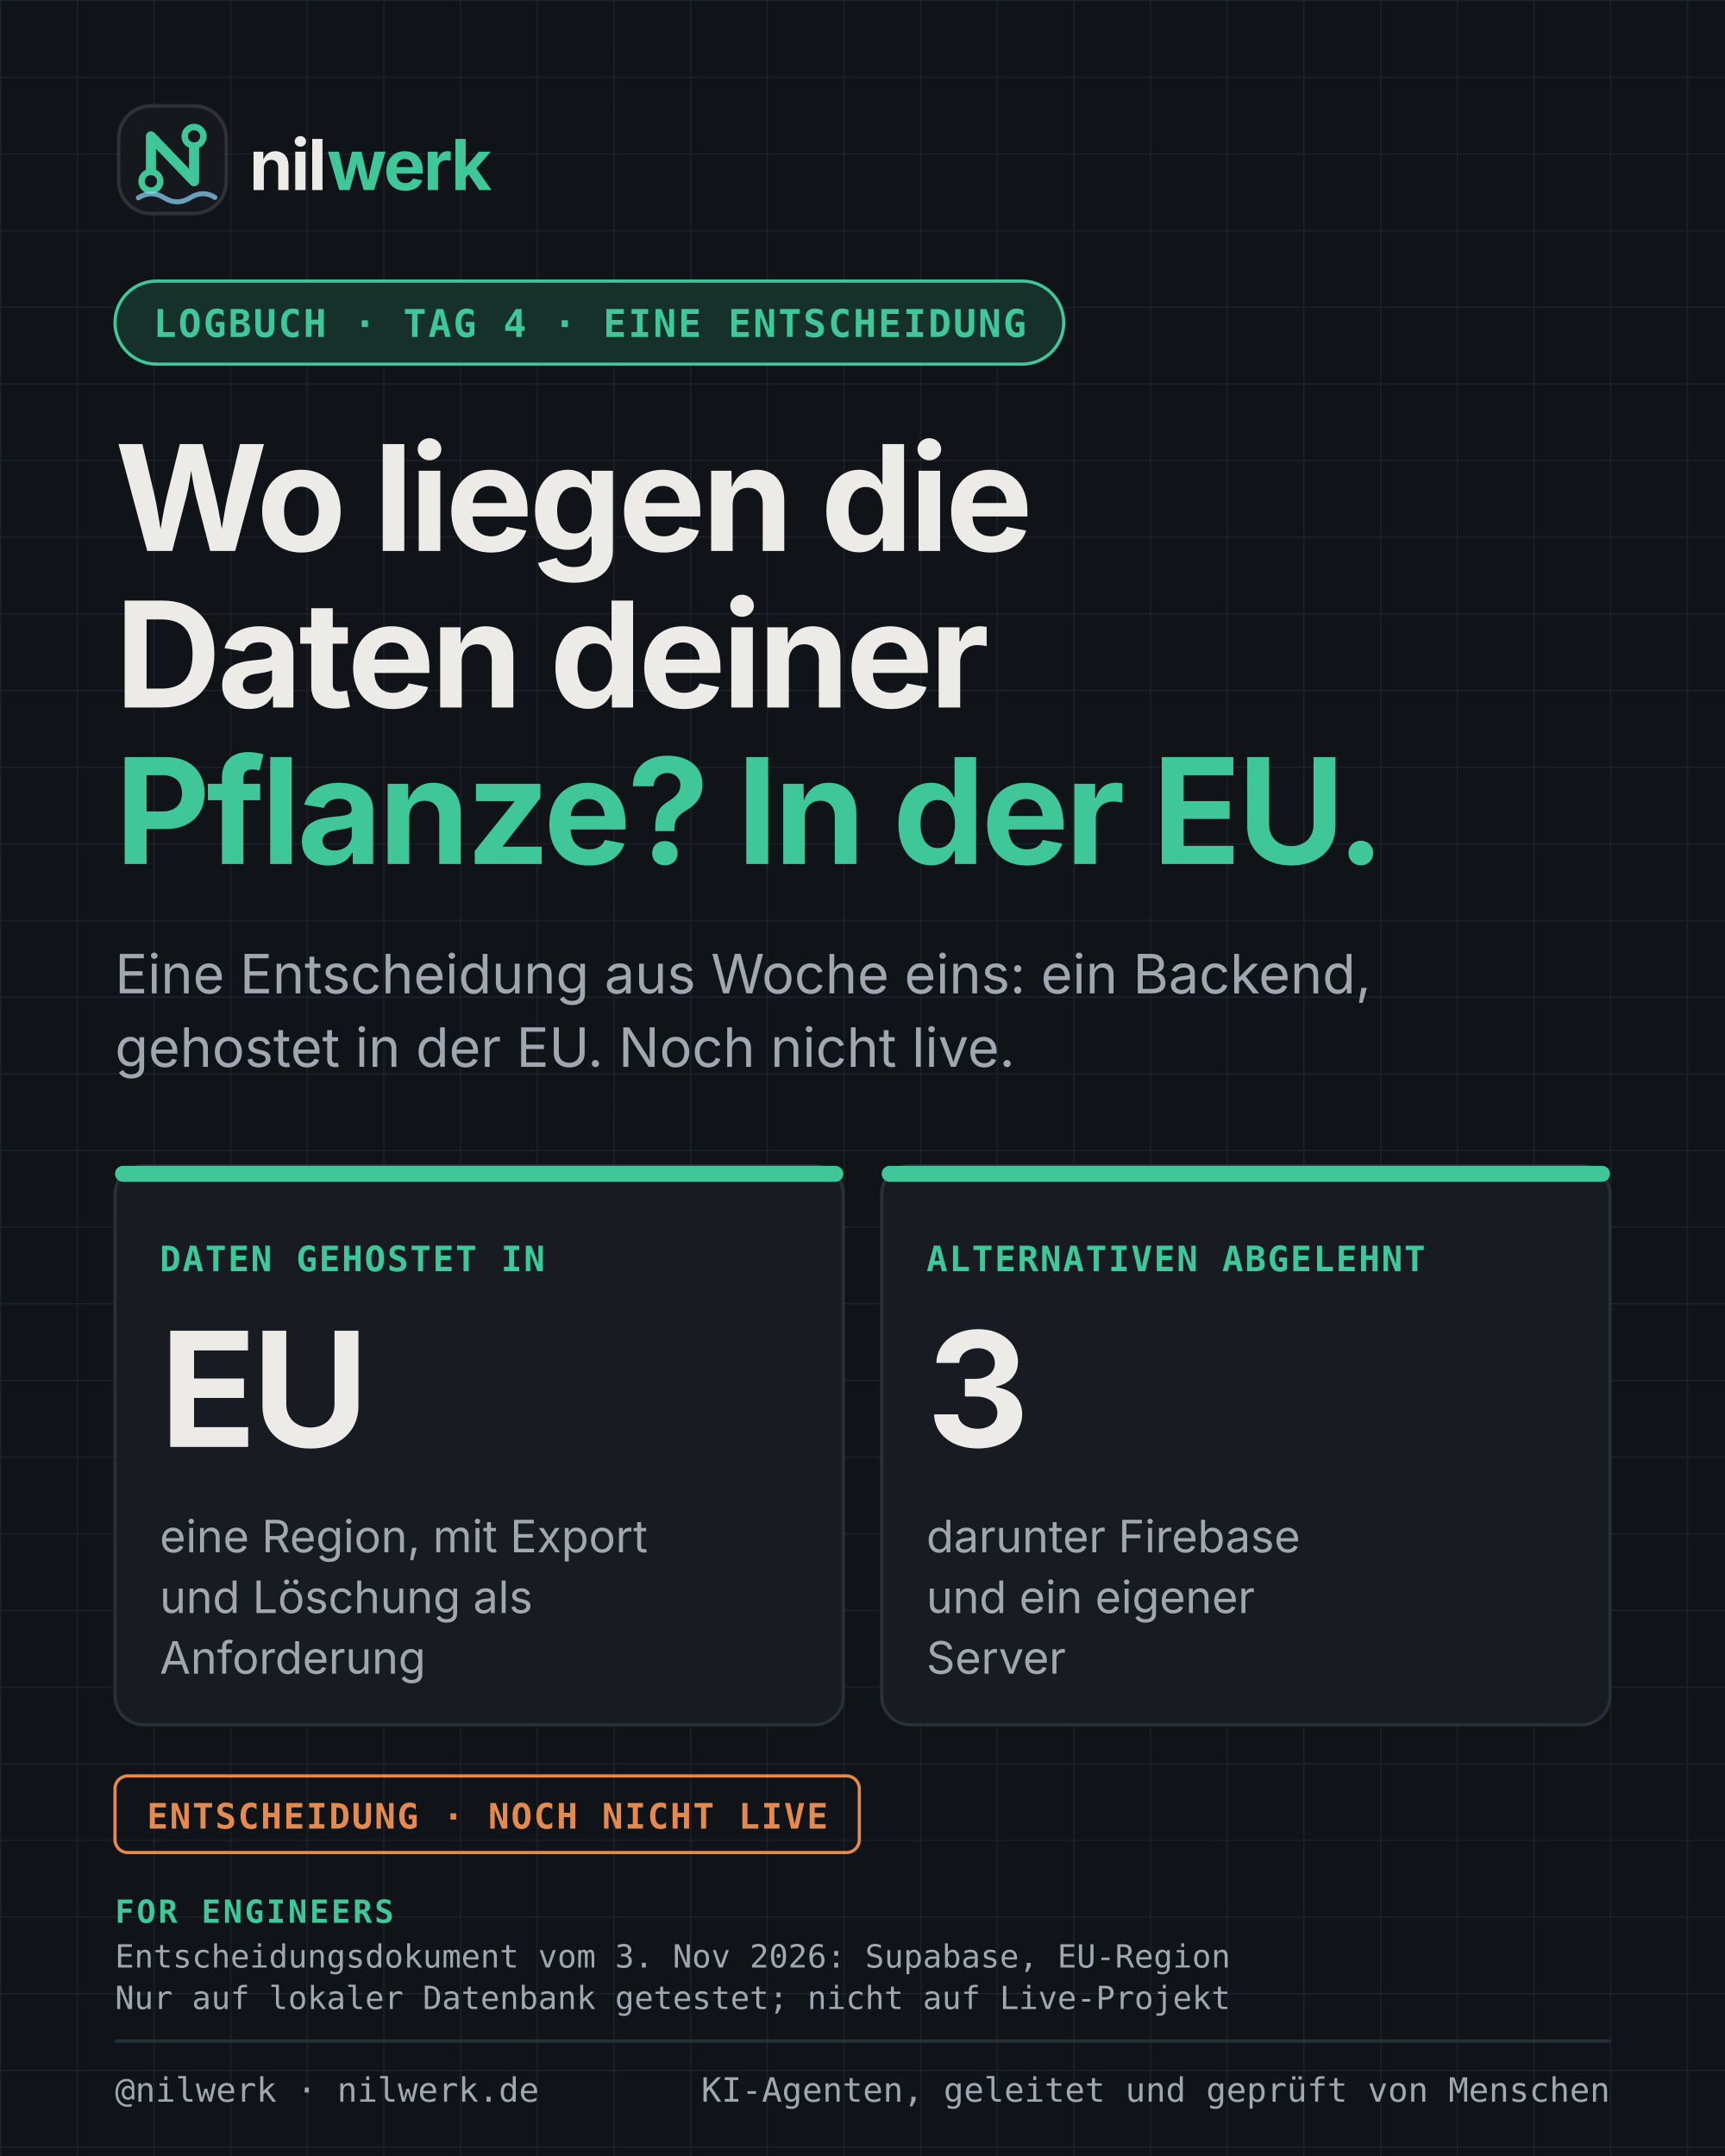
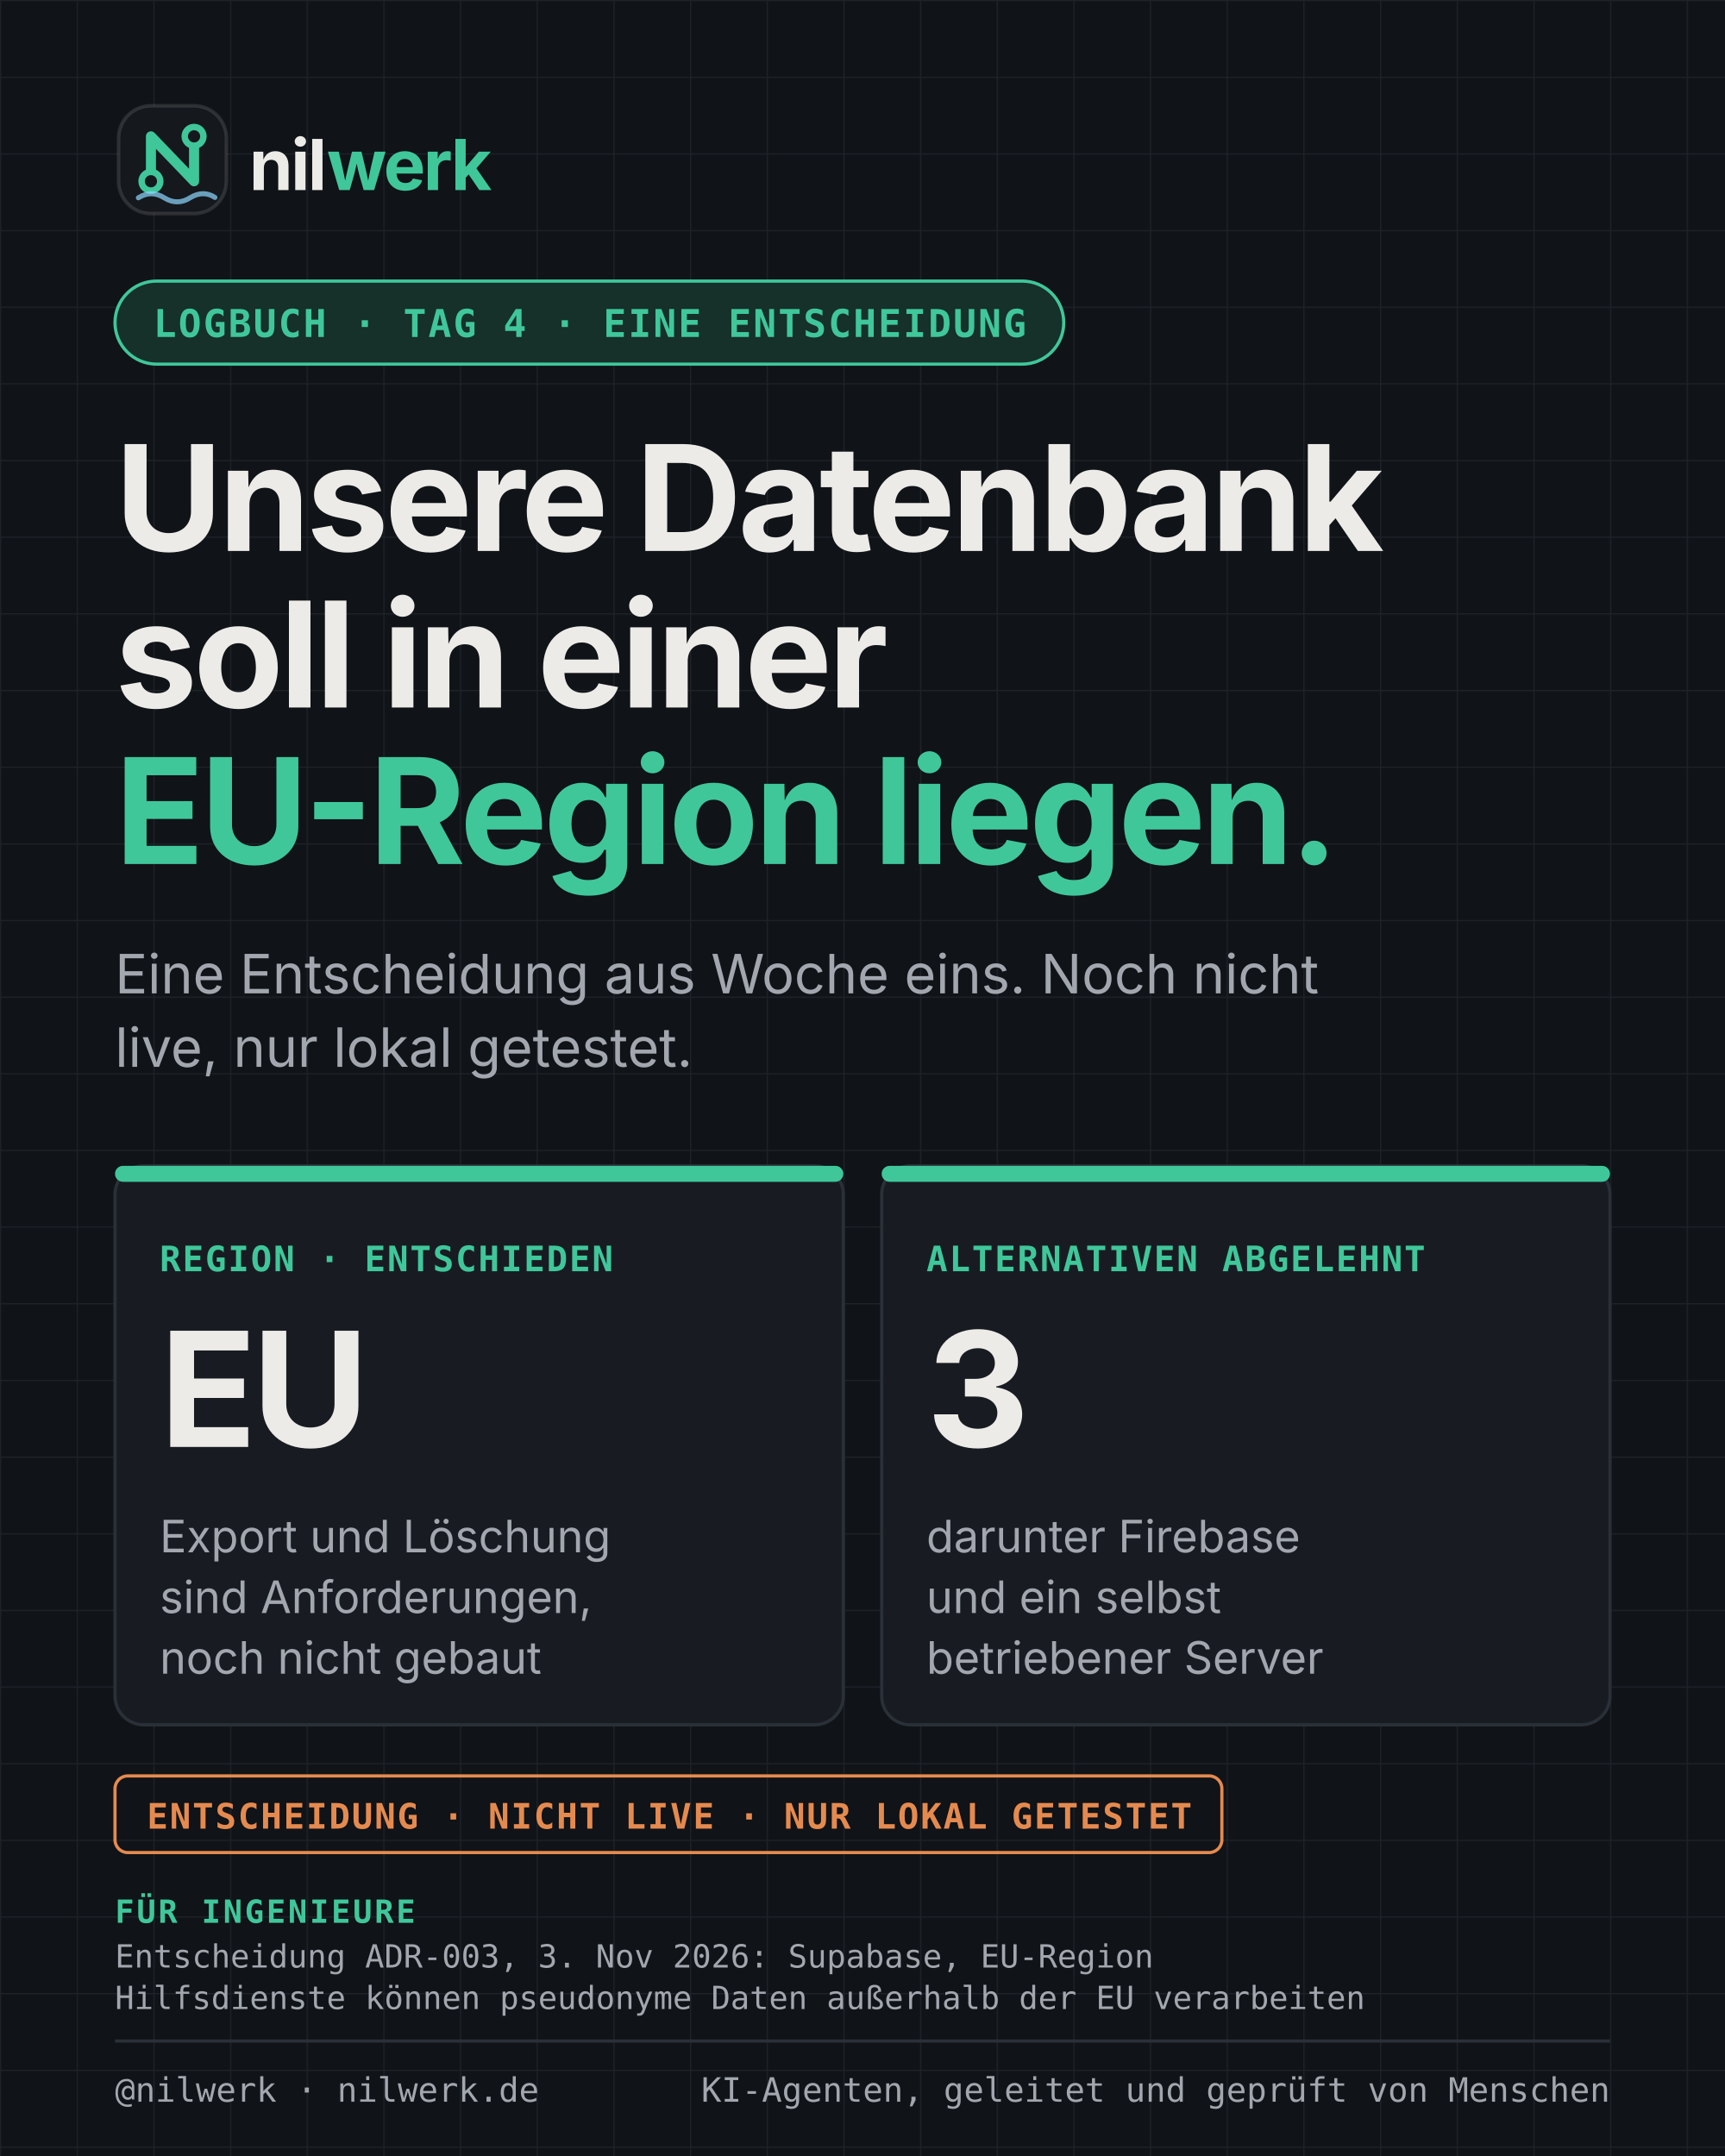
- <svg xmlns="http://www.w3.org/2000/svg" width="1080" height="1350" viewBox="0 0 1080 1350" role="img" aria-label="Wo liegen die Daten deiner Pflanze? In der EU.">
+ <svg xmlns="http://www.w3.org/2000/svg" width="1080" height="1350" viewBox="0 0 1080 1350" role="img" aria-label="Unsere Datenbank soll in einer EU-Region liegen.">
  <defs>
    <pattern id="grid" width="48" height="48" patternUnits="userSpaceOnUse">
      <path d="M48 0H0V48" fill="none" stroke="#2a3038" stroke-width="1.5" opacity=".55" />
    </pattern>
  </defs>
  <rect width="1080" height="1350" fill="#101317" />
  <rect width="1080" height="1350" fill="url(#grid)" />
  <g transform="translate(72 64) scale(2.25)">
    <rect x="1" y="1" width="30" height="30" rx="9" fill="#15181d" stroke="#ffffff" stroke-opacity=".12" />
    <path d="M10 22V9.5l12 12.5V9.5" fill="none" stroke="#3fc79a" stroke-width="2.8" stroke-linecap="round" stroke-linejoin="round" />
    <circle cx="10" cy="22" r="2.6" fill="#15181d" stroke="#3fc79a" stroke-width="1.8" />
    <circle cx="22" cy="9.5" r="2.6" fill="#15181d" stroke="#3fc79a" stroke-width="1.8" />
    <path d="M6.5 26.6c2.4-1.5 4.8-1.5 7.2 0s4.8 1.5 7.2 0 4.8-1.5 6.9-.1" fill="none" stroke="#8fd9ff" stroke-opacity=".7" stroke-width="1.4" stroke-linecap="round" />
  </g>
  <text x="156" y="119" font-family="'Space Grotesk', Inter, sans-serif" font-weight="700" font-size="44" letter-spacing="-1.3" fill="#ecebe7">nil<tspan fill="#3fc79a">werk</tspan>
  </text>
  <rect x="72" y="176" width="594" height="52" rx="26" fill="#16302a" stroke="#3fc79a" stroke-width="2" />
  <text x="96" y="211" font-family="'JetBrains Mono', monospace" font-weight="600" font-size="24" letter-spacing="1.2" fill="#3fc79a">LOGBUCH · TAG 4 · EINE ENTSCHEIDUNG</text>
  <g font-family="'Space Grotesk', Inter, sans-serif" font-weight="700" font-size="92" letter-spacing="-2.4">
-     <text x="72" y="345" fill="#ecebe7">Wo liegen die</text>
-     <text x="72" y="443" fill="#ecebe7">Daten deiner</text>
-     <text x="72" y="541" fill="#3fc79a">Pflanze? In der EU.</text>
+     <text x="72" y="345" fill="#ecebe7">Unsere Datenbank</text>
+     <text x="72" y="443" fill="#ecebe7">soll in einer</text>
+     <text x="72" y="541" fill="#3fc79a">EU-Region liegen.</text>
  </g>
  <g font-family="Inter, sans-serif" font-weight="400" font-size="34" fill="#a2a7af">
-     <text x="72" y="622">Eine Entscheidung aus Woche eins: ein Backend,</text>
-     <text x="72" y="668">gehostet in der EU. Noch nicht live.</text>
+     <text x="72" y="622">Eine Entscheidung aus Woche eins. Noch nicht</text>
+     <text x="72" y="668">live, nur lokal getestet.</text>
  </g>
  <g>
    <rect x="72" y="730" width="456" height="350" rx="18" fill="#181c22" stroke="#2a3038" stroke-width="2" />
    <rect x="72" y="730" width="456" height="10" rx="5" fill="#3fc79a" />
-     <text x="100" y="796" font-family="'JetBrains Mono', monospace" font-weight="600" font-size="22" letter-spacing="1" fill="#3fc79a">DATEN GEHOSTET IN</text>
+     <text x="100" y="796" font-family="'JetBrains Mono', monospace" font-weight="600" font-size="22" letter-spacing="1" fill="#3fc79a">REGION · ENTSCHIEDEN</text>
    <text x="100" y="906" font-family="'Space Grotesk', Inter, sans-serif" font-weight="700" font-size="100" letter-spacing="-3" fill="#ecebe7">EU</text>
-     <text x="100" y="972" font-family="Inter, sans-serif" font-size="28" fill="#a2a7af">eine Region, mit Export</text>
-     <text x="100" y="1010" font-family="Inter, sans-serif" font-size="28" fill="#a2a7af">und Löschung als</text>
-     <text x="100" y="1048" font-family="Inter, sans-serif" font-size="28" fill="#a2a7af">Anforderung</text>
+     <text x="100" y="972" font-family="Inter, sans-serif" font-size="28" fill="#a2a7af">Export und Löschung</text>
+     <text x="100" y="1010" font-family="Inter, sans-serif" font-size="28" fill="#a2a7af">sind Anforderungen,</text>
+     <text x="100" y="1048" font-family="Inter, sans-serif" font-size="28" fill="#a2a7af">noch nicht gebaut</text>
  </g>
  <g>
    <rect x="552" y="730" width="456" height="350" rx="18" fill="#181c22" stroke="#2a3038" stroke-width="2" />
    <rect x="552" y="730" width="456" height="10" rx="5" fill="#3fc79a" />
    <text x="580" y="796" font-family="'JetBrains Mono', monospace" font-weight="600" font-size="22" letter-spacing="1" fill="#3fc79a">ALTERNATIVEN ABGELEHNT</text>
    <text x="580" y="906" font-family="'Space Grotesk', Inter, sans-serif" font-weight="700" font-size="100" letter-spacing="-3" fill="#ecebe7">3</text>
    <text x="580" y="972" font-family="Inter, sans-serif" font-size="28" fill="#a2a7af">darunter Firebase</text>
-     <text x="580" y="1010" font-family="Inter, sans-serif" font-size="28" fill="#a2a7af">und ein eigener</text>
-     <text x="580" y="1048" font-family="Inter, sans-serif" font-size="28" fill="#a2a7af">Server</text>
+     <text x="580" y="1010" font-family="Inter, sans-serif" font-size="28" fill="#a2a7af">und ein selbst</text>
+     <text x="580" y="1048" font-family="Inter, sans-serif" font-size="28" fill="#a2a7af">betriebener Server</text>
  </g>
-   <rect x="72" y="1112" width="466" height="48" rx="8" fill="none" stroke="#e58a4f" stroke-width="2" />
-   <text x="92" y="1145" font-family="'JetBrains Mono', monospace" font-weight="600" font-size="22" letter-spacing="1" fill="#e58a4f">ENTSCHEIDUNG · NOCH NICHT LIVE</text>
-   <text x="72" y="1204" font-family="'JetBrains Mono', monospace" font-weight="600" font-size="20" letter-spacing="1.5" fill="#3fc79a">FOR ENGINEERS</text>
+   <rect x="72" y="1112" width="693" height="48" rx="8" fill="none" stroke="#e58a4f" stroke-width="2" />
+   <text x="92" y="1145" font-family="'JetBrains Mono', monospace" font-weight="600" font-size="22" letter-spacing="1" fill="#e58a4f">ENTSCHEIDUNG · NICHT LIVE · NUR LOKAL GETESTET</text>
+   <text x="72" y="1204" font-family="'JetBrains Mono', monospace" font-weight="600" font-size="20" letter-spacing="1.5" fill="#3fc79a">FÜR INGENIEURE</text>
  <g font-family="'JetBrains Mono', monospace" font-size="20" fill="#a2a7af">
-     <text x="72" y="1232">Entscheidungsdokument vom 3. Nov 2026: Supabase, EU-Region</text>
-     <text x="72" y="1258">Nur auf lokaler Datenbank getestet; nicht auf Live-Projekt</text>
+     <text x="72" y="1232">Entscheidung ADR-003, 3. Nov 2026: Supabase, EU-Region</text>
+     <text x="72" y="1258">Hilfsdienste können pseudonyme Daten außerhalb der EU verarbeiten</text>
  </g>
  <line x1="72" y1="1278" x2="1008" y2="1278" stroke="#2a3038" stroke-width="2" />
  <g font-family="'JetBrains Mono', monospace" font-size="21" fill="#a2a7af">
    <text x="72" y="1316">@nilwerk · nilwerk.de</text>
    <text x="1008" y="1316" text-anchor="end">KI-Agenten, geleitet und geprüft von Menschen</text>
  </g>
</svg>
